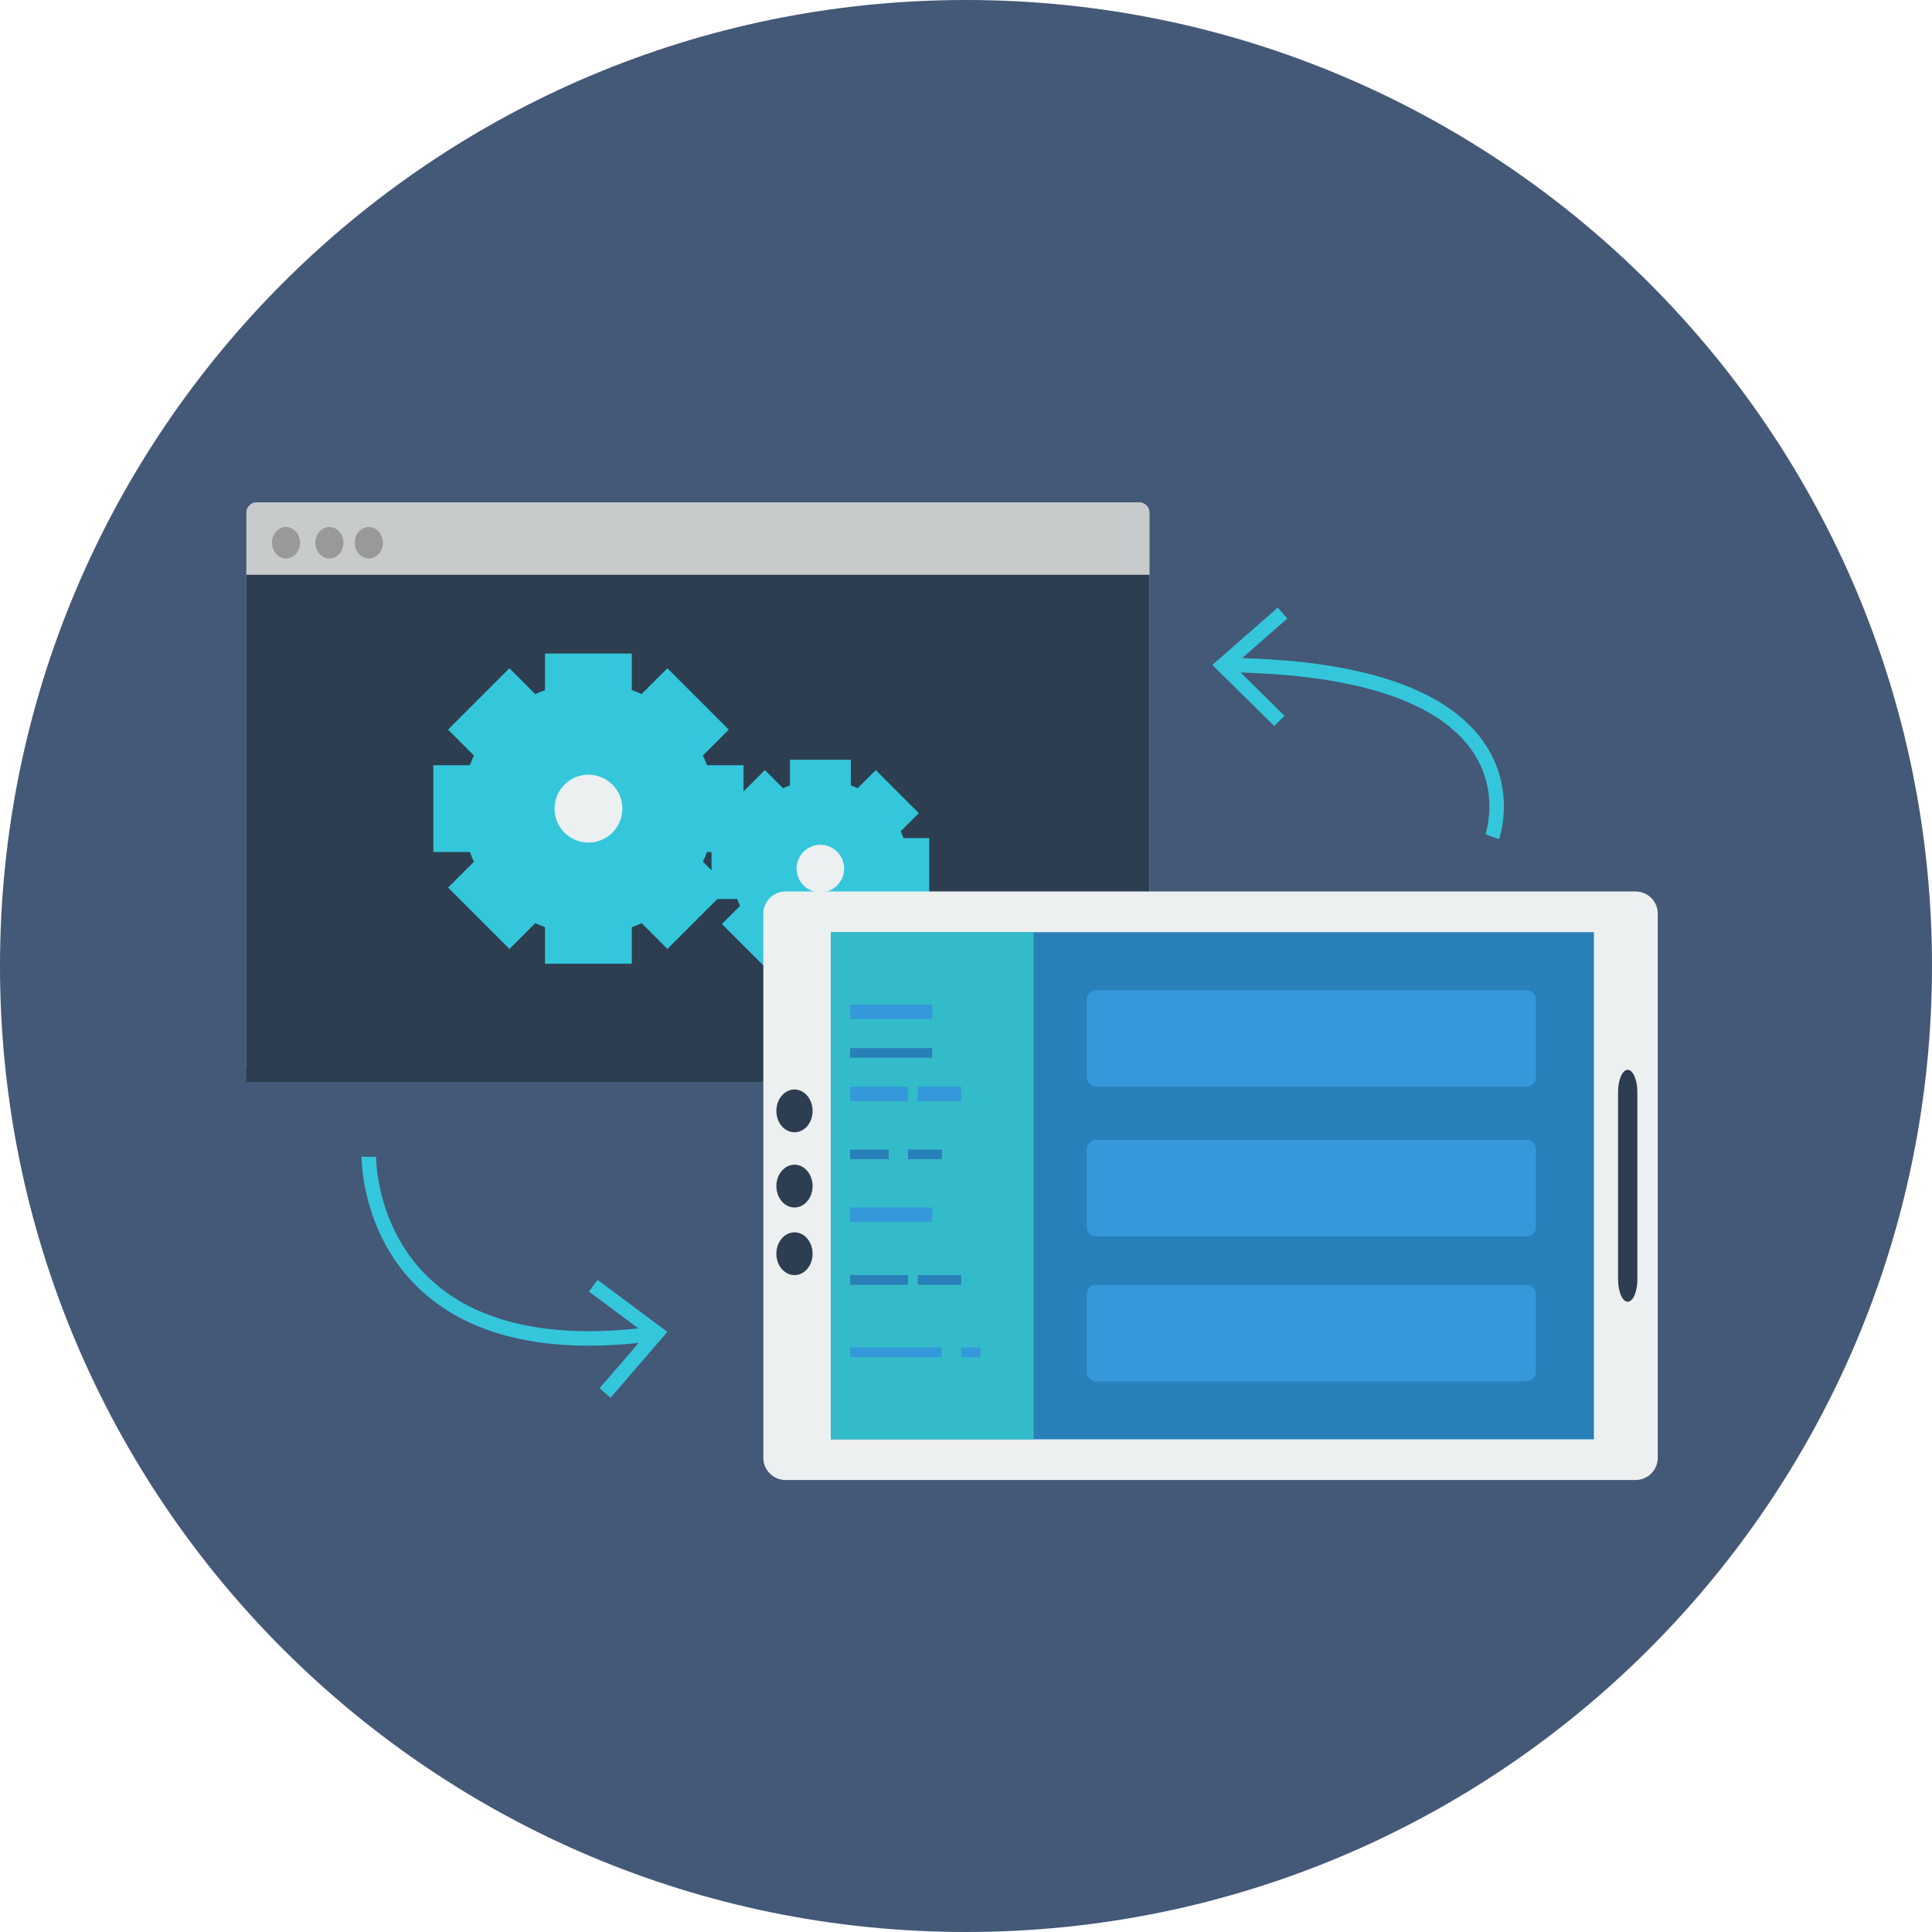
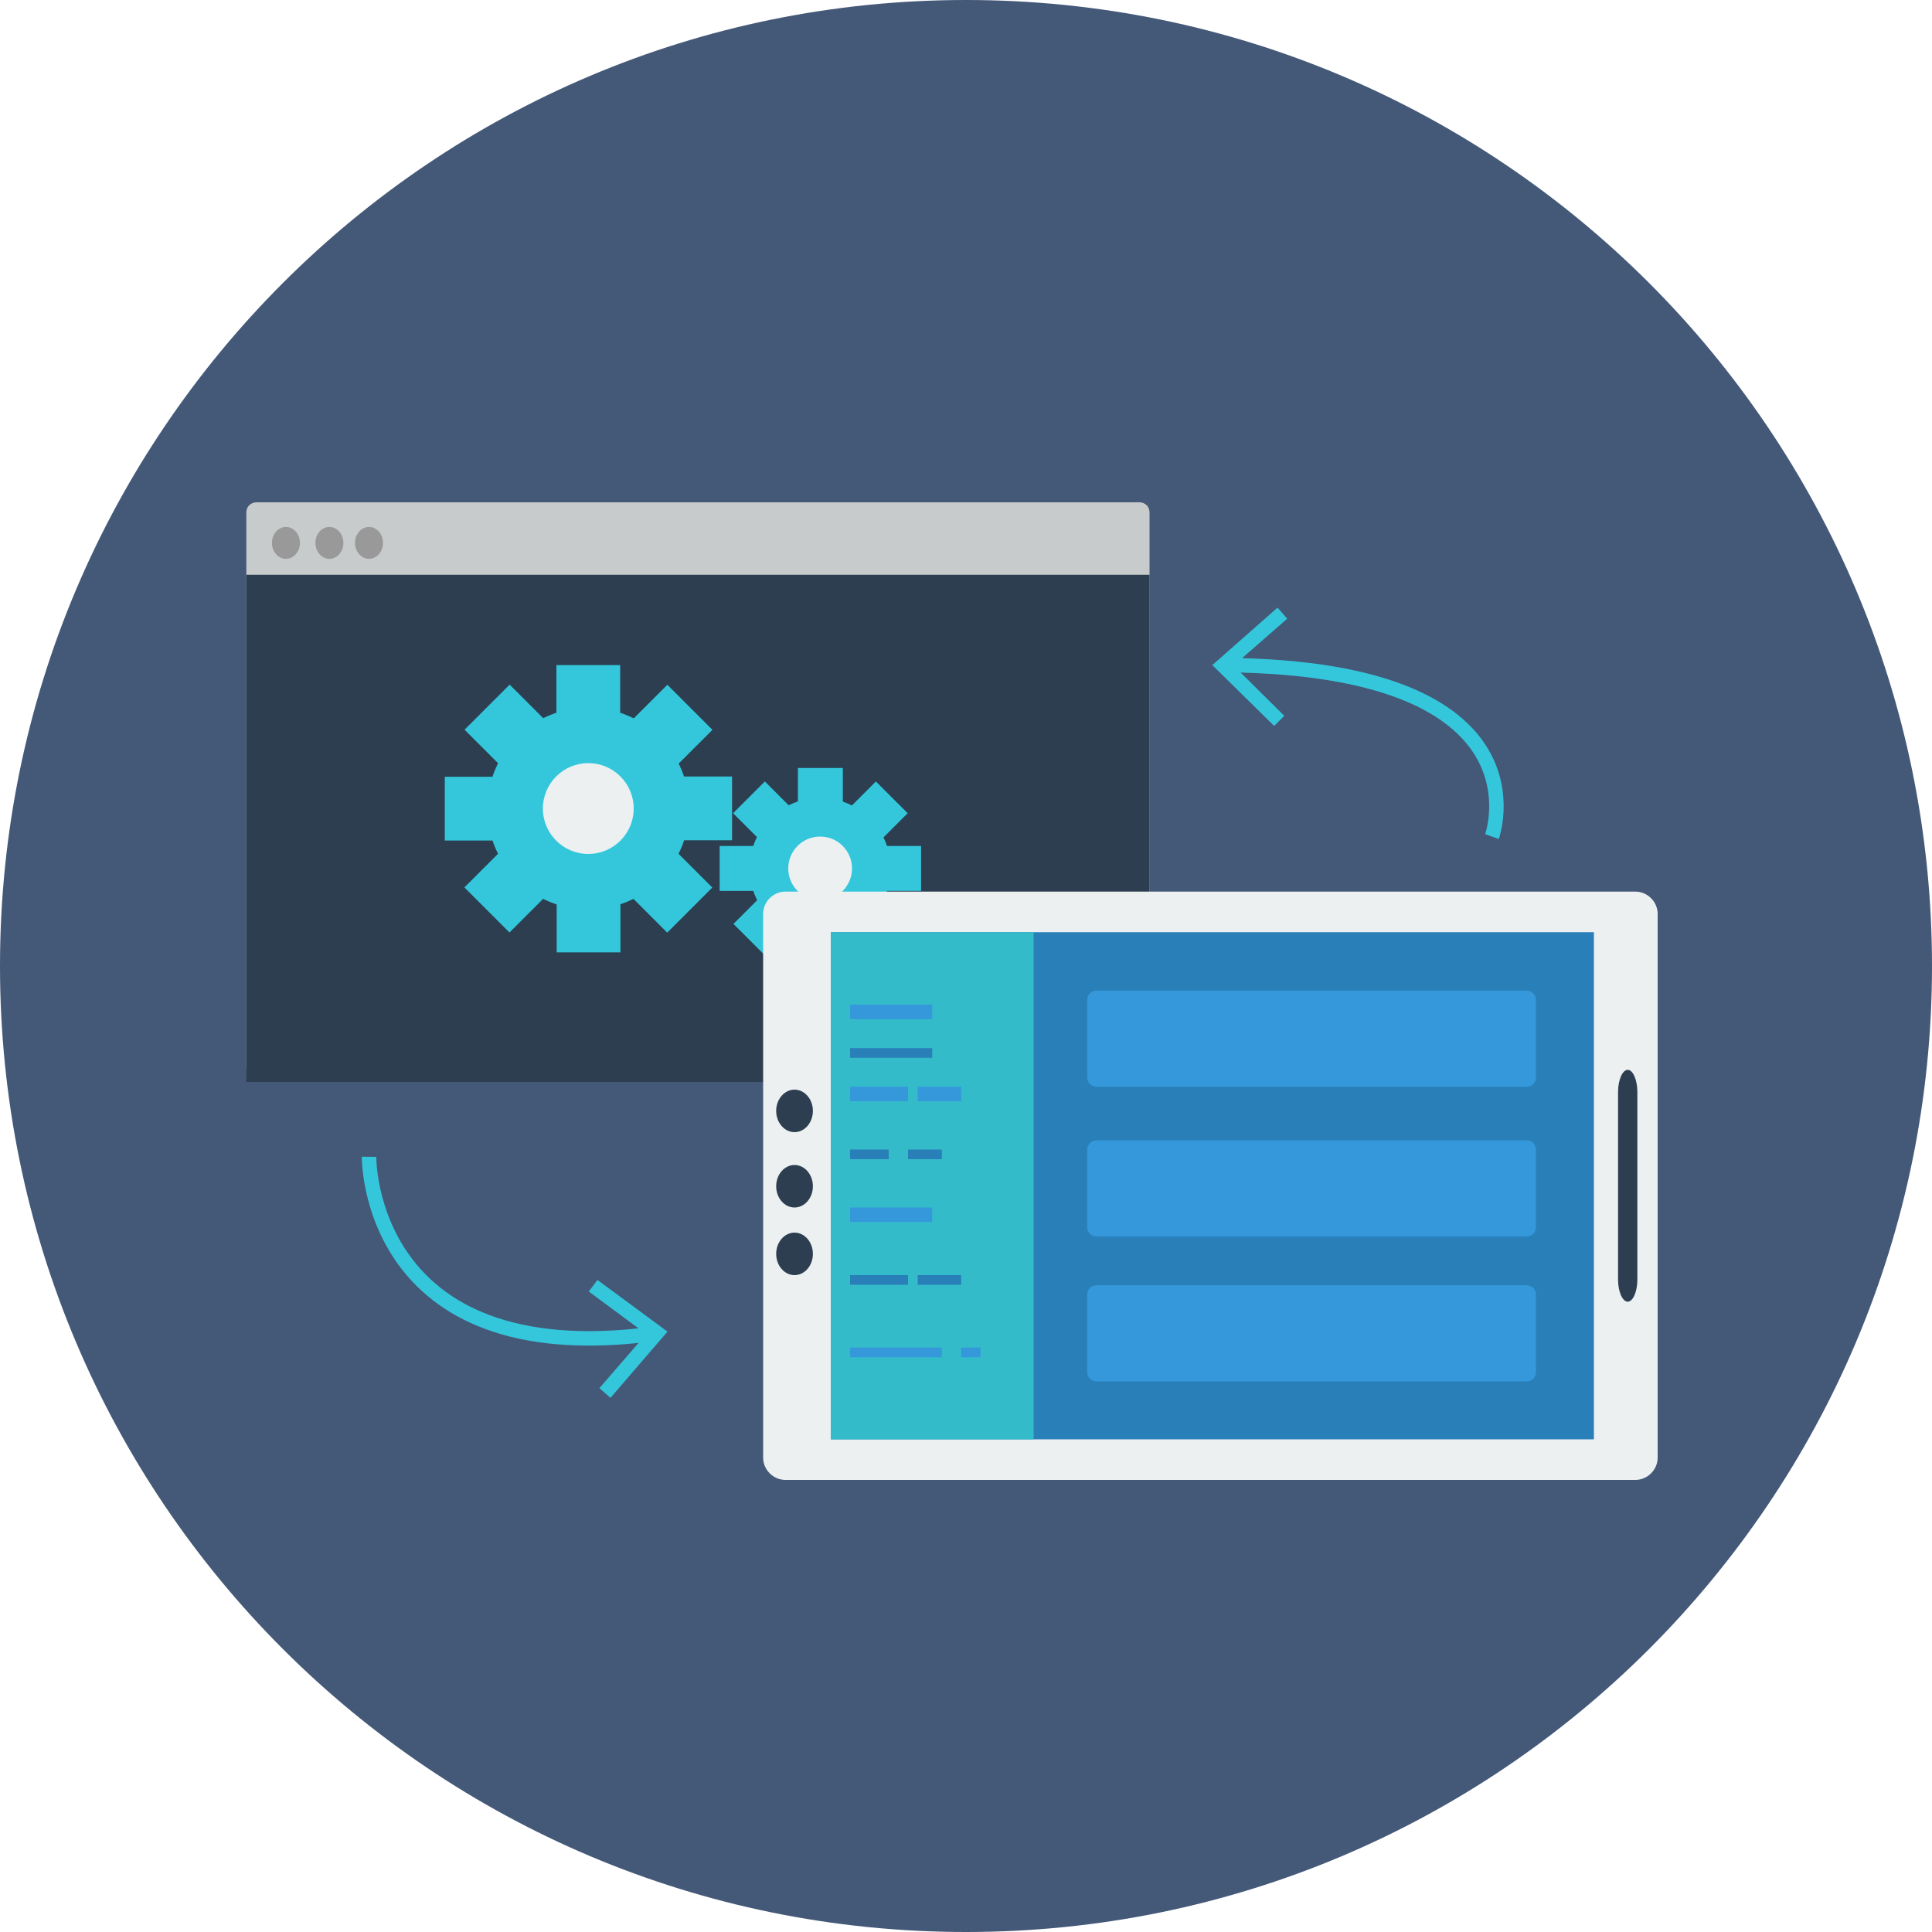
- <svg xmlns="http://www.w3.org/2000/svg" id="Layer_1" data-name="Layer 1" viewBox="0 0 400 400">
-   <defs>
-     <style>.cls-1{fill:#445878;}.cls-2{fill:#c8cbcc;}.cls-3{fill:#2c3e50;}.cls-4{fill:#999;}.cls-10,.cls-16,.cls-5,.cls-7,.cls-8{fill:#34c7db;}.cls-10,.cls-15,.cls-5,.cls-6,.cls-7,.cls-8,.cls-9{stroke:#34c7db;stroke-miterlimit:10;}.cls-5{stroke-width:10.53px;}.cls-11,.cls-6,.cls-9{fill:#ecf0f1;}.cls-6,.cls-7{stroke-width:4.74px;}.cls-8{stroke-width:7.39px;}.cls-10,.cls-9{stroke-width:3.33px;}.cls-12{fill:#2980b9;}.cls-13{fill:#34bbc9;}.cls-14{fill:#3498db;}.cls-15{fill:none;stroke-width:3px;}</style>
-   </defs>
-   <circle class="cls-1" cx="200" cy="200" r="200" />
-   <rect class="cls-2" x="51" y="104" width="187" height="119" rx="2.12" ry="2.12" />
-   <rect class="cls-3" x="51" y="119" width="187" height="105" />
-   <ellipse class="cls-4" cx="59.22" cy="112.37" rx="2.91" ry="3.26" />
-   <ellipse class="cls-4" cx="68.2" cy="112.37" rx="2.91" ry="3.26" />
-   <ellipse class="cls-4" cx="76.36" cy="112.37" rx="2.91" ry="3.26" />
-   <circle class="cls-5" cx="121.83" cy="167.42" r="20.87" />
-   <circle class="cls-6" cx="121.83" cy="167.42" r="9.39" />
-   <rect class="cls-7" x="115.21" y="137.68" width="13.23" height="13.23" />
-   <rect class="cls-7" x="98.86" y="144.45" width="13.23" height="13.23" transform="translate(-75.93 118.83) rotate(-45)" />
-   <rect class="cls-7" x="92.09" y="160.8" width="13.23" height="13.23" transform="translate(-68.71 266.12) rotate(-90)" />
-   <rect class="cls-7" x="98.86" y="177.15" width="13.23" height="13.23" transform="translate(50.12 388.29) rotate(-135)" />
-   <rect class="cls-7" x="115.21" y="183.92" width="13.23" height="13.23" transform="translate(243.65 381.08) rotate(-180)" />
-   <rect class="cls-7" x="131.56" y="177.15" width="13.23" height="13.23" transform="translate(365.83 216) rotate(135)" />
-   <rect class="cls-7" x="138.33" y="160.8" width="13.23" height="13.23" transform="translate(312.37 22.47) rotate(90)" />
-   <rect class="cls-7" x="131.56" y="144.45" width="13.23" height="13.23" transform="translate(147.29 -53.46) rotate(45)" />
-   <circle class="cls-8" cx="169.85" cy="179.83" r="14.64" />
-   <circle class="cls-9" cx="169.85" cy="179.83" r="6.59" />
-   <rect class="cls-10" x="165.21" y="158.96" width="9.28" height="9.28" />
-   <rect class="cls-10" x="153.73" y="163.71" width="9.28" height="9.28" transform="translate(-72.66 161.3) rotate(-45)" />
-   <rect class="cls-10" x="148.98" y="175.18" width="9.28" height="9.28" transform="translate(-26.2 333.45) rotate(-90)" />
-   <rect class="cls-10" x="153.73" y="186.66" width="9.28" height="9.28" transform="translate(135.1 438.56) rotate(-135)" />
-   <rect class="cls-10" x="165.21" y="191.41" width="9.28" height="9.28" transform="translate(339.7 392.1) rotate(-180)" />
-   <rect class="cls-10" x="176.68" y="186.66" width="9.28" height="9.28" transform="translate(444.8 198.35) rotate(135)" />
-   <rect class="cls-10" x="181.43" y="175.18" width="9.28" height="9.28" transform="translate(365.9 -6.25) rotate(90)" />
-   <rect class="cls-10" x="176.68" y="163.71" width="9.28" height="9.28" transform="translate(172.15 -78.9) rotate(45)" />
-   <rect class="cls-11" x="158.04" y="184.57" width="185.18" height="121.85" rx="4.6" ry="4.6" />
-   <rect class="cls-12" x="172" y="193" width="158" height="105" />
-   <rect class="cls-13" x="172" y="193" width="42" height="105" />
-   <rect class="cls-14" x="176" y="208" width="17" height="3" />
-   <rect class="cls-12" x="176" y="238" width="8" height="2" />
-   <rect class="cls-12" x="190" y="264" width="9" height="2" />
-   <rect class="cls-12" x="176" y="217" width="17" height="2" />
-   <rect class="cls-12" x="176" y="264" width="12" height="2" />
-   <rect class="cls-12" x="188" y="238" width="7" height="2" />
-   <rect class="cls-14" x="176" y="250" width="17" height="3" />
-   <rect class="cls-14" x="176" y="279" width="19" height="2" />
-   <rect class="cls-14" x="176" y="225" width="12" height="3" />
-   <rect class="cls-14" x="190" y="225" width="9" height="3" />
-   <rect class="cls-14" x="199" y="279" width="4" height="2" />
-   <rect class="cls-14" x="225" y="205" width="93" height="20" rx="1.95" ry="1.95" />
-   <rect class="cls-14" x="225" y="236" width="93" height="20" rx="1.95" ry="1.95" />
-   <rect class="cls-14" x="225" y="266" width="93" height="20" rx="1.95" ry="1.95" />
-   <path class="cls-3" d="M339,264.91c0,2.53-.9,4.6-2,4.6s-2-2.07-2-4.6V226.09c0-2.53.9-4.6,2-4.6s2,2.07,2,4.6v38.82Z" />
-   <ellipse class="cls-3" cx="164.49" cy="245.57" rx="3.75" ry="4.43" />
-   <ellipse class="cls-3" cx="164.49" cy="259.57" rx="3.75" ry="4.43" />
-   <ellipse class="cls-3" cx="164.49" cy="230" rx="3.75" ry="4.43" />
-   <path class="cls-15" d="M308.95,173.24s12.48-34.7-54.69-35.54" />
-   <polygon class="cls-16" points="264.55 125.8 266.53 128.05 255.4 137.8 265.94 148.19 263.83 150.32 251 137.68 264.55 125.8" />
-   <path class="cls-15" d="M76.36,239.5S75.84,283.92,135,276.21" />
-   <polygon class="cls-16" points="126.41 289.38 124.13 287.42 133.8 276.23 121.93 267.4 123.72 264.99 138.18 275.75 126.41 289.38" />
+ <svg xmlns="http://www.w3.org/2000/svg" version="1.1" id="Layer_1" x="0px" y="0px" viewBox="0 0 400 400" style="enable-background:new 0 0 400 400;" xml:space="preserve">
+   <style type="text/css">
+ 	.st0{fill:#445878;}
+ 	.st1{fill:#C8CBCC;}
+ 	.st2{fill:#2C3E50;}
+ 	.st3{fill:#999999;}
+ 	.st4{fill:#34C7DB;}
+ 	.st5{fill:#ECF0F1;}
+ 	.st6{fill:#2980B9;}
+ 	.st7{fill:#34BBC9;}
+ 	.st8{fill:#3498DB;}
+ 	.st9{fill:none;stroke:#34C7DB;stroke-width:3;stroke-miterlimit:10;}
+ </style>
+   <circle class="st0" cx="200" cy="200" r="200" />
+   <g>
+     <path class="st1" d="M238,220.9c0,1.2-0.9,2.1-2.1,2.1H53.1c-1.2,0-2.1-0.9-2.1-2.1V106.1c0-1.2,0.9-2.1,2.1-2.1h182.8   c1.2,0,2.1,0.9,2.1,2.1V220.9z" />
+   </g>
+   <rect x="51" y="119" class="st2" width="187" height="105" />
+   <ellipse class="st3" cx="59.2" cy="112.4" rx="2.9" ry="3.3" />
+   <ellipse class="st3" cx="68.2" cy="112.4" rx="2.9" ry="3.3" />
+   <ellipse class="st3" cx="76.4" cy="112.4" rx="2.9" ry="3.3" />
+   <g>
+     <circle class="st4" cx="121.8" cy="167.4" r="20.9" />
+     <circle class="st5" cx="121.8" cy="167.4" r="9.4" />
+     <rect x="115.2" y="137.7" class="st4" width="13.2" height="13.2" />
+     <rect x="98.9" y="144.5" transform="matrix(0.7071 -0.7071 0.7071 0.7071 -75.9265 118.8299)" class="st4" width="13.2" height="13.2" />
+     <rect x="92.1" y="160.8" transform="matrix(4.495344e-11 -1 1 4.495344e-11 -68.7119 266.1212)" class="st4" width="13.2" height="13.2" />
+     <rect x="98.9" y="177.2" transform="matrix(-0.7071 -0.7071 0.7071 -0.7071 50.118 388.2931)" class="st4" width="13.2" height="13.2" />
+     <rect x="115.2" y="183.9" transform="matrix(-1 -8.990643e-11 8.990643e-11 -1 243.6548 381.0785)" class="st4" width="13.2" height="13.2" />
+     <rect x="131.6" y="177.2" transform="matrix(-0.7071 0.7071 -0.7071 -0.7071 365.8267 216.0032)" class="st4" width="13.2" height="13.2" />
+     <rect x="138.3" y="160.8" transform="matrix(-1.347217e-10 1 -1 -1.347217e-10 312.3666 22.4665)" class="st4" width="13.2" height="13.2" />
+     <rect x="131.6" y="144.5" transform="matrix(0.7071 0.7071 -0.7071 0.7071 147.2913 -53.46)" class="st4" width="13.2" height="13.2" />
+   </g>
+   <g>
+     <circle class="st4" cx="169.8" cy="179.8" r="14.6" />
+     <circle class="st5" cx="169.8" cy="179.8" r="6.6" />
+     <rect x="165.2" y="159" class="st4" width="9.3" height="9.3" />
+     <rect x="153.7" y="163.7" transform="matrix(0.7071 -0.7071 0.7071 0.7071 -72.6567 161.2991)" class="st4" width="9.3" height="9.3" />
+     <rect x="149" y="175.2" transform="matrix(4.496409e-11 -1 1 4.496409e-11 -26.2013 333.4512)" class="st4" width="9.3" height="9.3" />
+     <rect x="153.7" y="186.7" transform="matrix(-0.7071 -0.7071 0.7071 -0.7071 135.0978 438.5565)" class="st4" width="9.3" height="9.3" />
+     <rect x="165.2" y="191.4" transform="matrix(-1 -8.973235e-11 8.973235e-11 -1 339.6985 392.1012)" class="st4" width="9.3" height="9.3" />
+     <rect x="176.7" y="186.7" transform="matrix(-0.7071 0.7071 -0.7071 -0.7071 444.8039 198.3534)" class="st4" width="9.3" height="9.3" />
+     <rect x="181.4" y="175.2" transform="matrix(-1.345983e-10 1 -1 -1.345983e-10 365.8999 -6.2474)" class="st4" width="9.3" height="9.3" />
+     <rect x="176.7" y="163.7" transform="matrix(0.7071 0.7071 -0.7071 0.7071 172.1521 -78.904)" class="st4" width="9.3" height="9.3" />
+   </g>
+   <g>
+     <g>
+       <path class="st5" d="M343.2,301.8c0,2.5-2.1,4.6-4.6,4.6h-176c-2.5,0-4.6-2.1-4.6-4.6V189.2c0-2.5,2.1-4.6,4.6-4.6h176    c2.5,0,4.6,2.1,4.6,4.6V301.8z" />
+     </g>
+     <g>
+       <rect x="172" y="193" class="st6" width="158" height="105" />
+       <rect x="172" y="193" class="st7" width="42" height="105" />
+       <rect x="176" y="208" class="st8" width="17" height="3" />
+       <rect x="176" y="238" class="st6" width="8" height="2" />
+       <rect x="190" y="264" class="st6" width="9" height="2" />
+       <rect x="176" y="217" class="st6" width="17" height="2" />
+       <rect x="176" y="264" class="st6" width="12" height="2" />
+       <rect x="188" y="238" class="st6" width="7" height="2" />
+       <rect x="176" y="250" class="st8" width="17" height="3" />
+       <rect x="176" y="279" class="st8" width="19" height="2" />
+       <rect x="176" y="225" class="st8" width="12" height="3" />
+       <rect x="190" y="225" class="st8" width="9" height="3" />
+       <rect x="199" y="279" class="st8" width="4" height="2" />
+       <g>
+         <path class="st8" d="M318,223.1c0,1.1-0.9,1.9-1.9,1.9h-89.1c-1.1,0-1.9-0.9-1.9-1.9v-16.1c0-1.1,0.9-1.9,1.9-1.9h89.1     c1.1,0,1.9,0.9,1.9,1.9V223.1z" />
+       </g>
+       <g>
+         <path class="st8" d="M318,254.1c0,1.1-0.9,1.9-1.9,1.9h-89.1c-1.1,0-1.9-0.9-1.9-1.9v-16.1c0-1.1,0.9-1.9,1.9-1.9h89.1     c1.1,0,1.9,0.9,1.9,1.9V254.1z" />
+       </g>
+       <g>
+         <path class="st8" d="M318,284.1c0,1.1-0.9,1.9-1.9,1.9h-89.1c-1.1,0-1.9-0.9-1.9-1.9v-16.1c0-1.1,0.9-1.9,1.9-1.9h89.1     c1.1,0,1.9,0.9,1.9,1.9V284.1z" />
+       </g>
+     </g>
+     <g>
+       <path class="st2" d="M339,264.9c0,2.5-0.9,4.6-2,4.6s-2-2.1-2-4.6v-38.8c0-2.5,0.9-4.6,2-4.6s2,2.1,2,4.6V264.9z" />
+     </g>
+     <ellipse class="st2" cx="164.5" cy="245.6" rx="3.8" ry="4.4" />
+     <ellipse class="st2" cx="164.5" cy="259.6" rx="3.8" ry="4.4" />
+     <ellipse class="st2" cx="164.5" cy="230" rx="3.8" ry="4.4" />
+   </g>
+   <g>
+     <g>
+       <path class="st9" d="M308.9,173.2c0,0,12.5-34.7-54.7-35.5" />
+       <g>
+         <polygon class="st4" points="264.5,125.8 266.5,128.1 255.4,137.8 265.9,148.2 263.8,150.3 251,137.7    " />
+       </g>
+     </g>
+   </g>
+   <g>
+     <g>
+       <path class="st9" d="M76.4,239.5c0,0-0.5,44.4,58.6,36.7" />
+       <g>
+         <polygon class="st4" points="126.4,289.4 124.1,287.4 133.8,276.2 121.9,267.4 123.7,265 138.2,275.7    " />
+       </g>
+     </g>
+   </g>
</svg>
